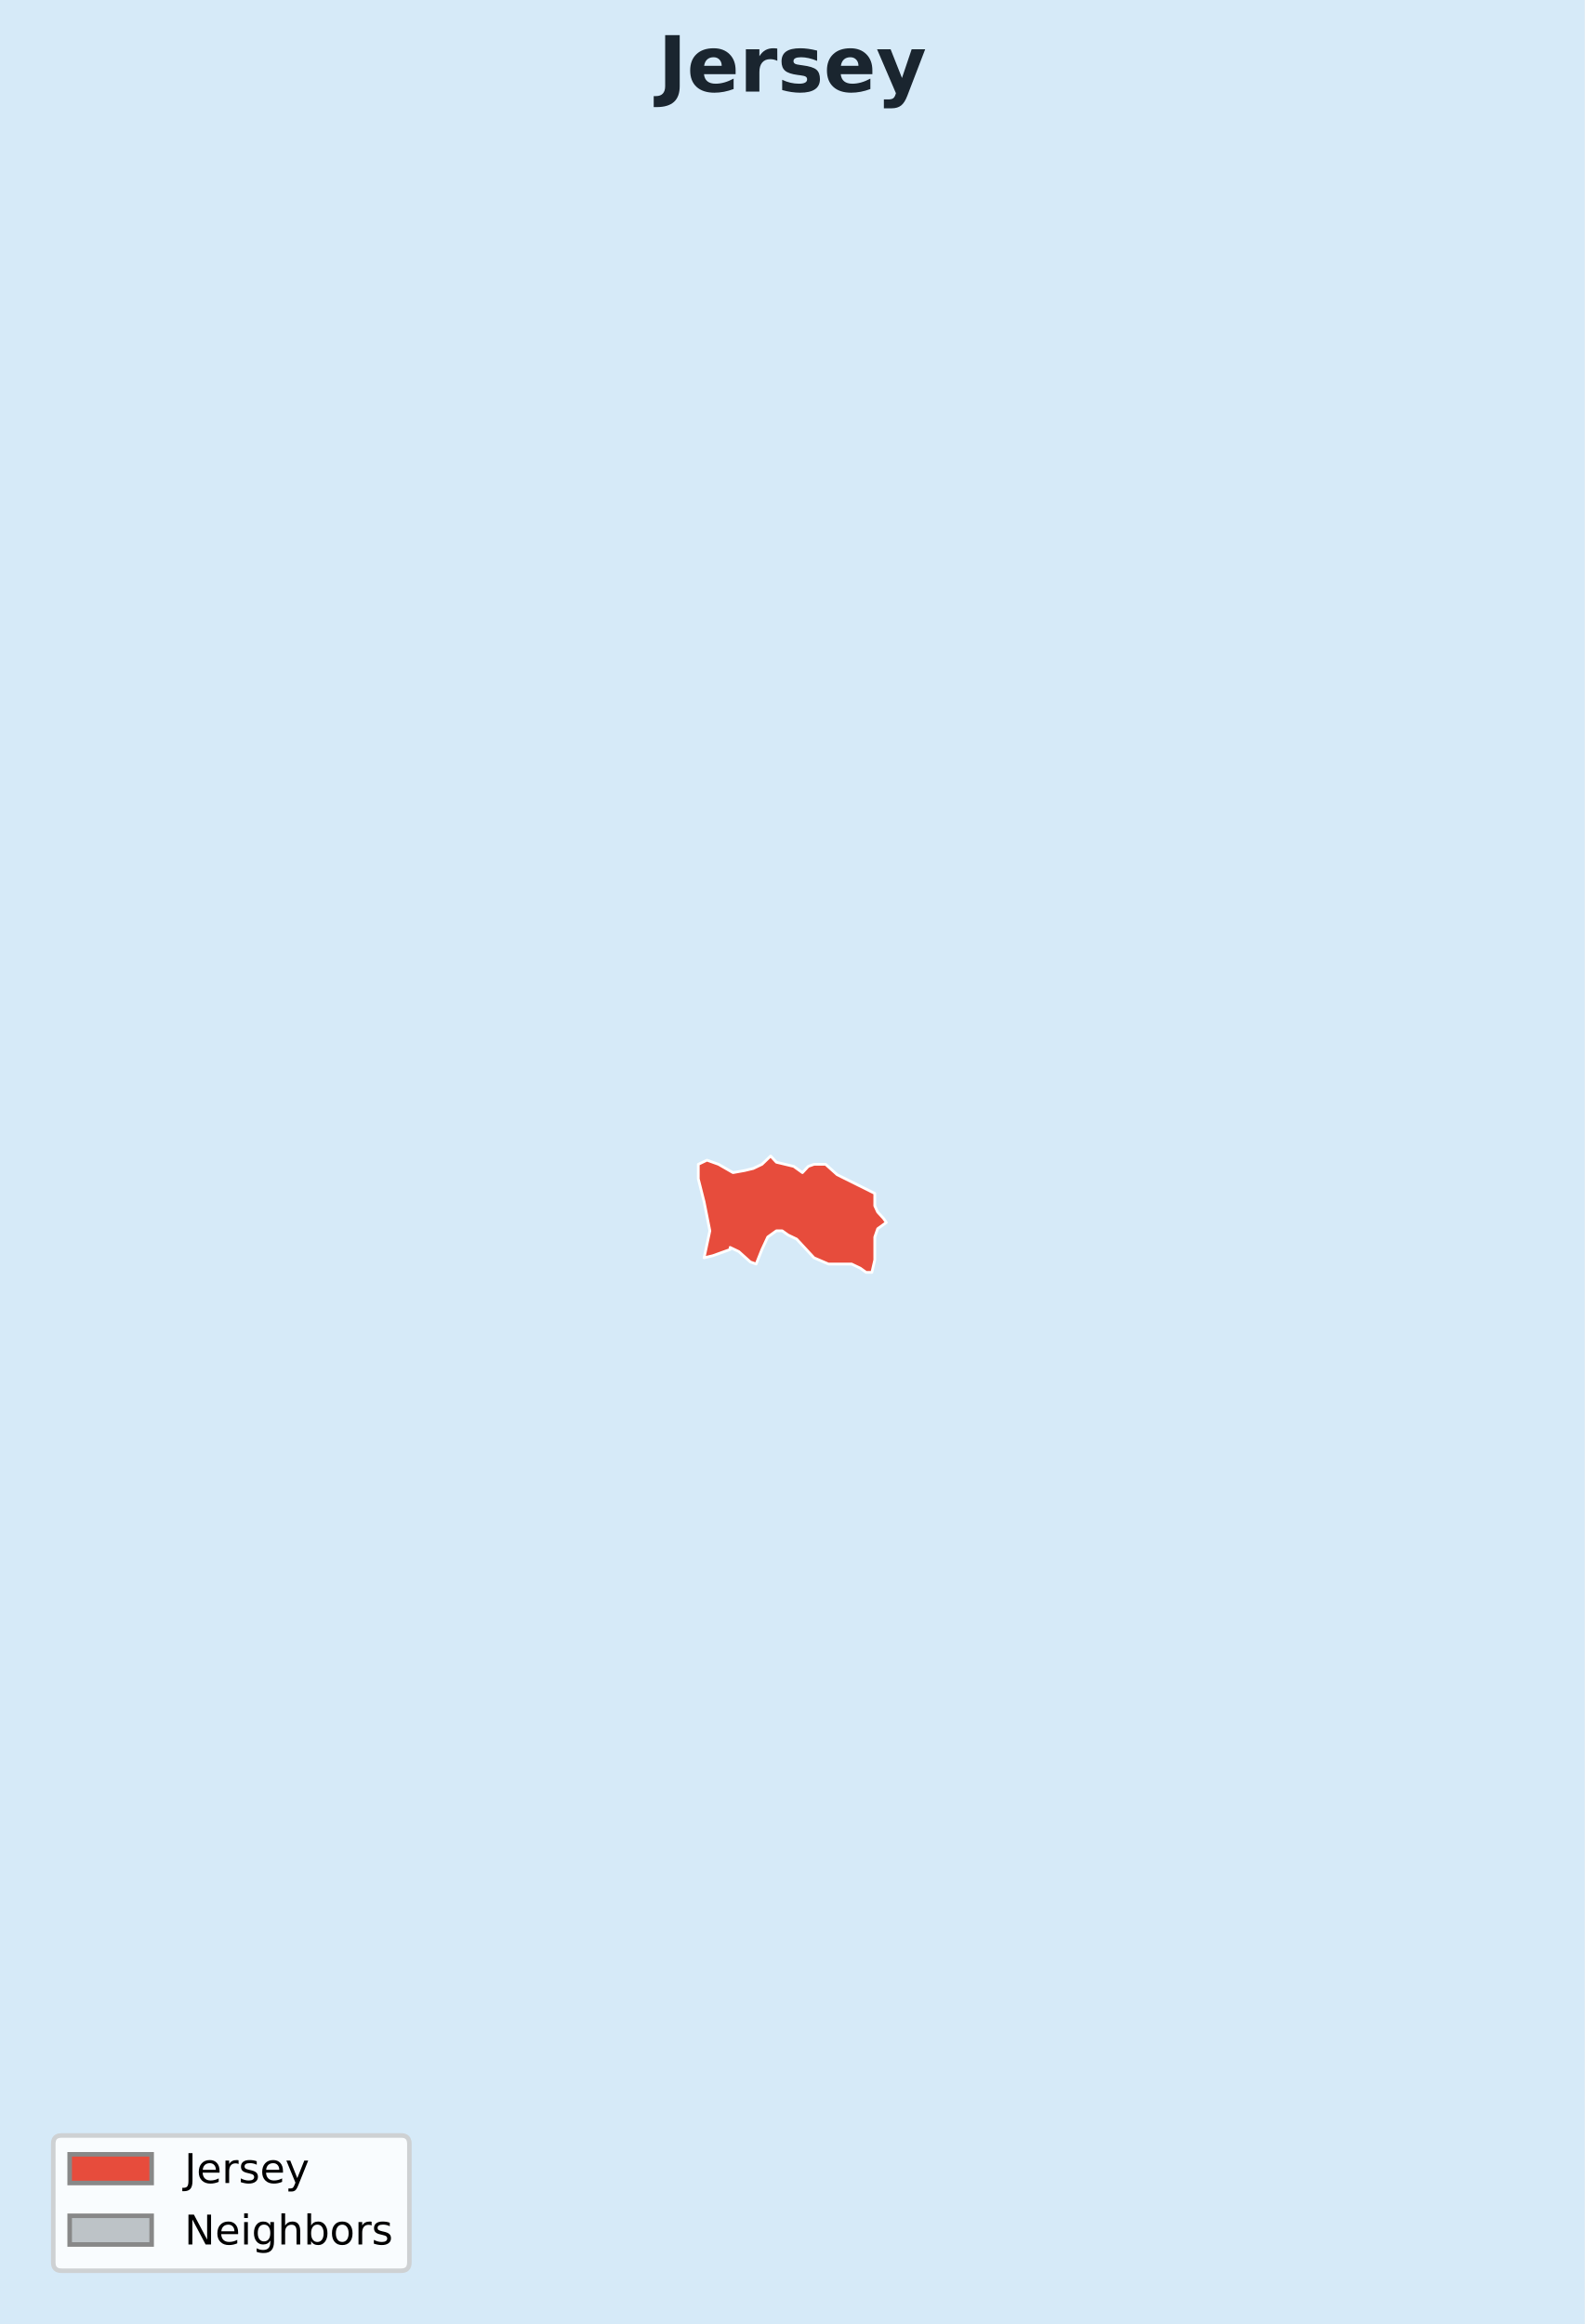
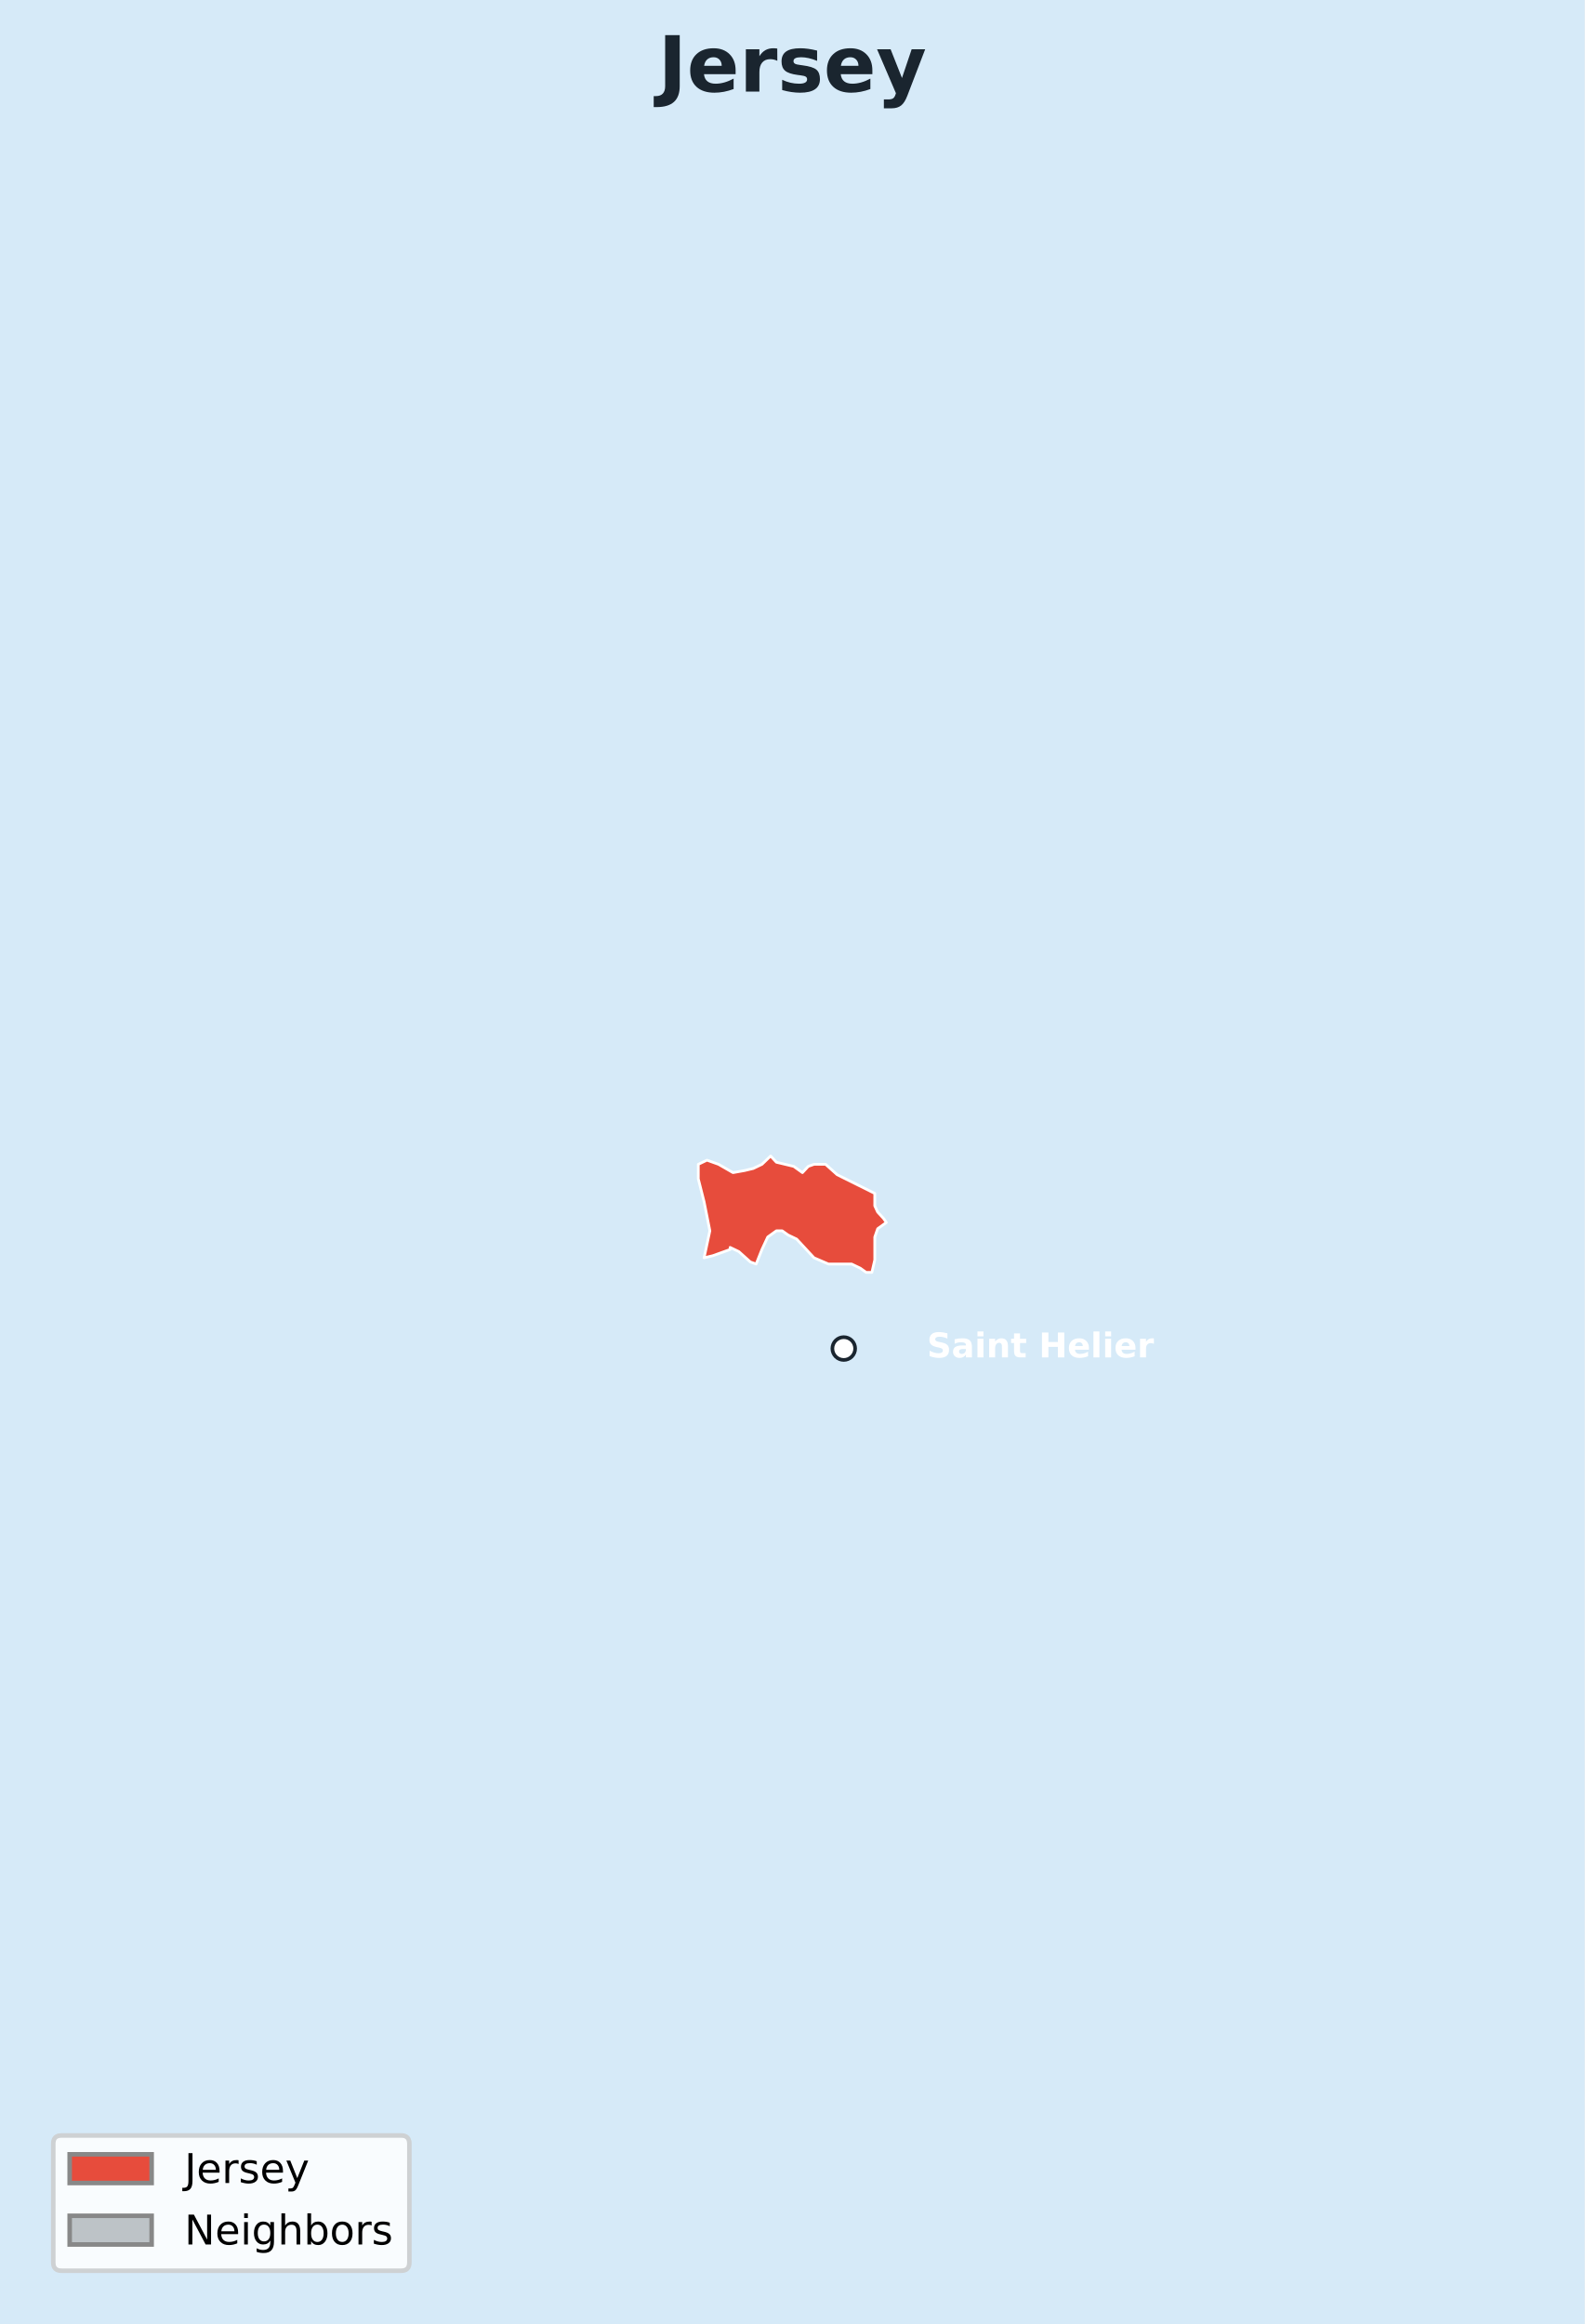
<svg xmlns="http://www.w3.org/2000/svg" xmlns:xlink="http://www.w3.org/1999/xlink" width="347.983pt" height="510.356pt" viewBox="0 0 347.983 510.356" version="1.1">
  <defs>
    <style type="text/css">*{stroke-linejoin: round; stroke-linecap: butt}</style>
  </defs>
  <g id="figure_1">
    <g id="patch_1">
      <path d="M 0 510.356  L 347.983 510.356  L 347.983 -0  L 0 -0  z " style="fill: #d6eaf8" />
    </g>
    <g id="axes_1">
      <g id="PatchCollection_1">
        <defs>
-           <path id="m0038daddb3" d="M 153.343 -251.476  L 153.343 -254.67  L 155.249 -255.582  L 157.79 -254.67  L 160.967 -252.845  L 163.508 -253.301  L 165.414 -253.757  L 167.32 -254.67  L 169.227 -256.495  L 170.497 -255.126  L 174.309 -254.214  L 176.215 -252.845  L 177.486 -254.214  L 178.757 -254.67  L 181.298 -254.67  L 183.84 -252.389  L 192.099 -248.282  L 192.099 -245.545  L 192.734 -244.176  L 194.005 -242.808  L 194.64 -241.895  L 192.734 -240.526  L 192.099 -238.701  L 192.099 -236.42  L 192.099 -233.683  L 191.464 -230.945  L 190.193 -230.945  L 188.922 -231.858  L 187.016 -232.77  L 181.934 -232.77  L 178.757 -234.139  L 174.945 -238.245  L 173.039 -239.158  L 171.768 -240.07  L 170.497 -240.07  L 168.591 -238.701  L 167.32 -235.964  L 166.05 -232.77  L 164.779 -233.226  L 162.238 -235.508  L 160.332 -236.42  L 160.332 -235.964  L 156.52 -234.595  L 154.614 -234.139  L 155.884 -240.07  L 154.614 -246.457  z " style="stroke: #ffffff; stroke-width: 0.6" />
+           <path id="m08e5f05a05" d="M 153.343 -251.476  L 153.343 -254.67  L 155.249 -255.582  L 157.79 -254.67  L 160.967 -252.845  L 163.508 -253.301  L 165.414 -253.757  L 167.32 -254.67  L 169.227 -256.495  L 170.497 -255.126  L 174.309 -254.214  L 176.215 -252.845  L 177.486 -254.214  L 178.757 -254.67  L 181.298 -254.67  L 183.84 -252.389  L 192.099 -248.282  L 192.099 -245.545  L 192.734 -244.176  L 194.005 -242.808  L 194.64 -241.895  L 192.734 -240.526  L 192.099 -238.701  L 192.099 -236.42  L 192.099 -233.683  L 191.464 -230.945  L 190.193 -230.945  L 188.922 -231.858  L 187.016 -232.77  L 181.934 -232.77  L 178.757 -234.139  L 174.945 -238.245  L 173.039 -239.158  L 171.768 -240.07  L 170.497 -240.07  L 168.591 -238.701  L 167.32 -235.964  L 166.05 -232.77  L 164.779 -233.226  L 162.238 -235.508  L 160.332 -236.42  L 160.332 -235.964  L 156.52 -234.595  L 154.614 -234.139  L 155.884 -240.07  L 154.614 -246.457  z " style="stroke: #ffffff; stroke-width: 0.6" />
        </defs>
-         <g clip-path="url(#p3e92e43907)">
-           <use xlink:href="#m0038daddb3" x="0" y="510.356" style="fill: #e74c3c; stroke: #ffffff; stroke-width: 0.6" />
+         <g clip-path="url(#p7215368292)">
+           <use xlink:href="#m08e5f05a05" x="0" y="510.356" style="fill: #e74c3c; stroke: #ffffff; stroke-width: 0.6" />
        </g>
      </g>
      <g id="text_1">
        <g style="fill: #1a252f" transform="translate(144.5073 20.11602) scale(0.17 -0.17)">
          <defs>
            <path id="DejaVuSans-Bold-2d" d="M 588 4666  L 1791 4666  L 1791 453  Q 1791 -419 1317 -850  Q 844 -1281 -116 -1281  L -359 -1281  L -359 -372  L -172 -372  Q 203 -372 395 -162  Q 588 47 588 453  L 588 4666  z " transform="scale(0.015625)" />
            <path id="DejaVuSans-Bold-48" d="M 4031 1759  L 4031 1441  L 1416 1441  Q 1456 1047 1700 850  Q 1944 653 2381 653  Q 2734 653 3104 758  Q 3475 863 3866 1075  L 3866 213  Q 3469 63 3072 -14  Q 2675 -91 2278 -91  Q 1328 -91 801 392  Q 275 875 275 1747  Q 275 2603 792 3093  Q 1309 3584 2216 3584  Q 3041 3584 3536 3087  Q 4031 2591 4031 1759  z M 2881 2131  Q 2881 2450 2695 2645  Q 2509 2841 2209 2841  Q 1884 2841 1681 2658  Q 1478 2475 1428 2131  L 2881 2131  z " transform="scale(0.015625)" />
            <path id="DejaVuSans-Bold-55" d="M 3138 2547  Q 2991 2616 2845 2648  Q 2700 2681 2553 2681  Q 2122 2681 1889 2404  Q 1656 2128 1656 1613  L 1656 0  L 538 0  L 538 3500  L 1656 3500  L 1656 2925  Q 1872 3269 2151 3426  Q 2431 3584 2822 3584  Q 2878 3584 2943 3579  Q 3009 3575 3134 3559  L 3138 2547  z " transform="scale(0.015625)" />
            <path id="DejaVuSans-Bold-56" d="M 3272 3391  L 3272 2541  Q 2913 2691 2578 2766  Q 2244 2841 1947 2841  Q 1628 2841 1473 2761  Q 1319 2681 1319 2516  Q 1319 2381 1436 2309  Q 1553 2238 1856 2203  L 2053 2175  Q 2913 2066 3209 1816  Q 3506 1566 3506 1031  Q 3506 472 3093 190  Q 2681 -91 1863 -91  Q 1516 -91 1145 -36  Q 775 19 384 128  L 384 978  Q 719 816 1070 734  Q 1422 653 1784 653  Q 2113 653 2278 743  Q 2444 834 2444 1013  Q 2444 1163 2330 1236  Q 2216 1309 1875 1350  L 1678 1375  Q 931 1469 631 1722  Q 331 1975 331 2491  Q 331 3047 712 3315  Q 1094 3584 1881 3584  Q 2191 3584 2531 3537  Q 2872 3491 3272 3391  z " transform="scale(0.015625)" />
            <path id="DejaVuSans-Bold-5c" d="M 78 3500  L 1197 3500  L 2138 1125  L 2938 3500  L 4056 3500  L 2584 -331  Q 2363 -916 2067 -1148  Q 1772 -1381 1288 -1381  L 641 -1381  L 641 -647  L 991 -647  Q 1275 -647 1404 -556  Q 1534 -466 1606 -231  L 1638 -134  L 78 3500  z " transform="scale(0.015625)" />
          </defs>
          <use xlink:href="#DejaVuSans-Bold-2d" />
          <use xlink:href="#DejaVuSans-Bold-48" transform="translate(37.20312 0)" />
          <use xlink:href="#DejaVuSans-Bold-55" transform="translate(105.0312 0)" />
          <use xlink:href="#DejaVuSans-Bold-56" transform="translate(154.3438 0)" />
          <use xlink:href="#DejaVuSans-Bold-48" transform="translate(213.8594 0)" />
          <use xlink:href="#DejaVuSans-Bold-5c" transform="translate(281.6875 0)" />
        </g>
      </g>
+       <g id="line2d_1">
+         <path d="M 185.29 296.144  " clip-path="url(#p7215368292)" style="fill: none; stroke: #ffffff; stroke-width: 1.5; stroke-linecap: square" />
+         <defs>
+           <path id="m37da0dd381" d="M 0 2.5  C 0.663 2.5 1.299 2.237 1.768 1.768  C 2.237 1.299 2.5 0.663 2.5 0  C 2.5 -0.663 2.237 -1.299 1.768 -1.768  C 1.299 -2.237 0.663 -2.5 0 -2.5  C -0.663 -2.5 -1.299 -2.237 -1.768 -1.768  C -2.237 -1.299 -2.5 -0.663 -2.5 0  C -2.5 0.663 -2.237 1.299 -1.768 1.768  C -1.299 2.237 -0.663 2.5 0 2.5  z " style="stroke: #1a252f; stroke-width: 0.8" />
+         </defs>
+         <g clip-path="url(#p7215368292)">
+           <use xlink:href="#m37da0dd381" x="185.29" y="296.144" style="fill: #ffffff; stroke: #1a252f; stroke-width: 0.8" />
+         </g>
+       </g>
+       <g id="text_2">
+         <g clip-path="url(#p7215368292)">
+           <g style="fill: #ffffff" transform="translate(203.5582 298.0921) scale(0.075 -0.075)">
+             <defs>
+               <path id="DejaVuSans-Bold-36" d="M 3834 4519  L 3834 3531  Q 3450 3703 3084 3790  Q 2719 3878 2394 3878  Q 1963 3878 1756 3759  Q 1550 3641 1550 3391  Q 1550 3203 1689 3098  Q 1828 2994 2194 2919  L 2706 2816  Q 3484 2659 3812 2340  Q 4141 2022 4141 1434  Q 4141 663 3683 286  Q 3225 -91 2284 -91  Q 1841 -91 1394 -6  Q 947 78 500 244  L 500 1259  Q 947 1022 1364 901  Q 1781 781 2169 781  Q 2563 781 2772 912  Q 2981 1044 2981 1288  Q 2981 1506 2839 1625  Q 2697 1744 2272 1838  L 1806 1941  Q 1106 2091 782 2419  Q 459 2747 459 3303  Q 459 4000 909 4375  Q 1359 4750 2203 4750  Q 2588 4750 2994 4692  Q 3400 4634 3834 4519  z " transform="scale(0.015625)" />
+               <path id="DejaVuSans-Bold-44" d="M 2106 1575  Q 1756 1575 1579 1456  Q 1403 1338 1403 1106  Q 1403 894 1545 773  Q 1688 653 1941 653  Q 2256 653 2472 879  Q 2688 1106 2688 1447  L 2688 1575  L 2106 1575  z M 3816 1997  L 3816 0  L 2688 0  L 2688 519  Q 2463 200 2181 54  Q 1900 -91 1497 -91  Q 953 -91 614 226  Q 275 544 275 1050  Q 275 1666 698 1953  Q 1122 2241 2028 2241  L 2688 2241  L 2688 2328  Q 2688 2594 2478 2717  Q 2269 2841 1825 2841  Q 1466 2841 1156 2769  Q 847 2697 581 2553  L 581 3406  Q 941 3494 1303 3539  Q 1666 3584 2028 3584  Q 2975 3584 3395 3211  Q 3816 2838 3816 1997  z " transform="scale(0.015625)" />
+               <path id="DejaVuSans-Bold-4c" d="M 538 3500  L 1656 3500  L 1656 0  L 538 0  L 538 3500  z M 538 4863  L 1656 4863  L 1656 3950  L 538 3950  L 538 4863  z " transform="scale(0.015625)" />
+               <path id="DejaVuSans-Bold-51" d="M 4056 2131  L 4056 0  L 2931 0  L 2931 347  L 2931 1631  Q 2931 2084 2911 2256  Q 2891 2428 2841 2509  Q 2775 2619 2662 2680  Q 2550 2741 2406 2741  Q 2056 2741 1856 2470  Q 1656 2200 1656 1722  L 1656 0  L 538 0  L 538 3500  L 1656 3500  L 1656 2988  Q 1909 3294 2193 3439  Q 2478 3584 2822 3584  Q 3428 3584 3742 3212  Q 4056 2841 4056 2131  z " transform="scale(0.015625)" />
+               <path id="DejaVuSans-Bold-57" d="M 1759 4494  L 1759 3500  L 2913 3500  L 2913 2700  L 1759 2700  L 1759 1216  Q 1759 972 1856 886  Q 1953 800 2241 800  L 2816 800  L 2816 0  L 1856 0  Q 1194 0 917 276  Q 641 553 641 1216  L 641 2700  L 84 2700  L 84 3500  L 641 3500  L 641 4494  L 1759 4494  z " transform="scale(0.015625)" />
+               <path id="DejaVuSans-Bold-3" transform="scale(0.015625)" />
+               <path id="DejaVuSans-Bold-2b" d="M 588 4666  L 1791 4666  L 1791 2888  L 3566 2888  L 3566 4666  L 4769 4666  L 4769 0  L 3566 0  L 3566 1978  L 1791 1978  L 1791 0  L 588 0  L 588 4666  z " transform="scale(0.015625)" />
+               <path id="DejaVuSans-Bold-4f" d="M 538 4863  L 1656 4863  L 1656 0  L 538 0  L 538 4863  z " transform="scale(0.015625)" />
+             </defs>
+             <use xlink:href="#DejaVuSans-Bold-36" />
+             <use xlink:href="#DejaVuSans-Bold-44" transform="translate(72.01562 0)" />
+             <use xlink:href="#DejaVuSans-Bold-4c" transform="translate(139.5 0)" />
+             <use xlink:href="#DejaVuSans-Bold-51" transform="translate(173.7812 0)" />
+             <use xlink:href="#DejaVuSans-Bold-57" transform="translate(244.9688 0)" />
+             <use xlink:href="#DejaVuSans-Bold-3" transform="translate(292.7656 0)" />
+             <use xlink:href="#DejaVuSans-Bold-2b" transform="translate(327.5781 0)" />
+             <use xlink:href="#DejaVuSans-Bold-48" transform="translate(411.2656 0)" />
+             <use xlink:href="#DejaVuSans-Bold-4f" transform="translate(479.0938 0)" />
+             <use xlink:href="#DejaVuSans-Bold-4c" transform="translate(513.375 0)" />
+             <use xlink:href="#DejaVuSans-Bold-48" transform="translate(547.6562 0)" />
+             <use xlink:href="#DejaVuSans-Bold-55" transform="translate(615.4844 0)" />
+           </g>
+         </g>
+       </g>
      <g id="legend_1">
        <g id="patch_2">
          <path d="M 13.5 498.656  L 88.097 498.656  Q 89.897 498.656 89.897 496.856  L 89.897 470.755  Q 89.897 468.955 88.097 468.955  L 13.5 468.955  Q 11.7 468.955 11.7 470.755  L 11.7 496.856  Q 11.7 498.656 13.5 498.656  z " style="fill: #ffffff; opacity: 0.85; stroke: #cccccc; stroke-linejoin: miter" />
        </g>
        <g id="patch_3">
          <path d="M 15.3 479.393  L 33.3 479.393  L 33.3 473.093  L 15.3 473.093  z " style="fill: #e74c3c; stroke: #888888; stroke-linejoin: miter" />
        </g>
-         <g id="text_2">
+         <g id="text_3">
          <g transform="translate(40.5 479.3932) scale(0.09 -0.09)">
            <defs>
              <path id="DejaVuSans-2d" d="M 628 4666  L 1259 4666  L 1259 325  Q 1259 -519 939 -900  Q 619 -1281 -91 -1281  L -331 -1281  L -331 -750  L -134 -750  Q 284 -750 456 -515  Q 628 -281 628 325  L 628 4666  z " transform="scale(0.015625)" />
              <path id="DejaVuSans-48" d="M 3597 1894  L 3597 1613  L 953 1613  Q 991 1019 1311 708  Q 1631 397 2203 397  Q 2534 397 2845 478  Q 3156 559 3463 722  L 3463 178  Q 3153 47 2828 -22  Q 2503 -91 2169 -91  Q 1331 -91 842 396  Q 353 884 353 1716  Q 353 2575 817 3079  Q 1281 3584 2069 3584  Q 2775 3584 3186 3129  Q 3597 2675 3597 1894  z M 3022 2063  Q 3016 2534 2758 2815  Q 2500 3097 2075 3097  Q 1594 3097 1305 2825  Q 1016 2553 972 2059  L 3022 2063  z " transform="scale(0.015625)" />
              <path id="DejaVuSans-55" d="M 2631 2963  Q 2534 3019 2420 3045  Q 2306 3072 2169 3072  Q 1681 3072 1420 2755  Q 1159 2438 1159 1844  L 1159 0  L 581 0  L 581 3500  L 1159 3500  L 1159 2956  Q 1341 3275 1631 3429  Q 1922 3584 2338 3584  Q 2397 3584 2469 3576  Q 2541 3569 2628 3553  L 2631 2963  z " transform="scale(0.015625)" />
              <path id="DejaVuSans-56" d="M 2834 3397  L 2834 2853  Q 2591 2978 2328 3040  Q 2066 3103 1784 3103  Q 1356 3103 1142 2972  Q 928 2841 928 2578  Q 928 2378 1081 2264  Q 1234 2150 1697 2047  L 1894 2003  Q 2506 1872 2764 1633  Q 3022 1394 3022 966  Q 3022 478 2636 193  Q 2250 -91 1575 -91  Q 1294 -91 989 -36  Q 684 19 347 128  L 347 722  Q 666 556 975 473  Q 1284 391 1588 391  Q 1994 391 2212 530  Q 2431 669 2431 922  Q 2431 1156 2273 1281  Q 2116 1406 1581 1522  L 1381 1569  Q 847 1681 609 1914  Q 372 2147 372 2553  Q 372 3047 722 3315  Q 1072 3584 1716 3584  Q 2034 3584 2315 3537  Q 2597 3491 2834 3397  z " transform="scale(0.015625)" />
              <path id="DejaVuSans-5c" d="M 2059 -325  Q 1816 -950 1584 -1140  Q 1353 -1331 966 -1331  L 506 -1331  L 506 -850  L 844 -850  Q 1081 -850 1212 -737  Q 1344 -625 1503 -206  L 1606 56  L 191 3500  L 800 3500  L 1894 763  L 2988 3500  L 3597 3500  L 2059 -325  z " transform="scale(0.015625)" />
            </defs>
            <use xlink:href="#DejaVuSans-2d" />
            <use xlink:href="#DejaVuSans-48" transform="translate(29.5 0)" />
            <use xlink:href="#DejaVuSans-55" transform="translate(91.03125 0)" />
            <use xlink:href="#DejaVuSans-56" transform="translate(132.1406 0)" />
            <use xlink:href="#DejaVuSans-48" transform="translate(184.2344 0)" />
            <use xlink:href="#DejaVuSans-5c" transform="translate(245.7656 0)" />
          </g>
        </g>
        <g id="patch_4">
          <path d="M 15.3 492.894  L 33.3 492.894  L 33.3 486.594  L 15.3 486.594  z " style="fill: #bdc3c7; stroke: #888888; stroke-linejoin: miter" />
        </g>
-         <g id="text_3">
+         <g id="text_4">
          <g transform="translate(40.5 492.8939) scale(0.09 -0.09)">
            <defs>
              <path id="DejaVuSans-31" d="M 628 4666  L 1478 4666  L 3547 763  L 3547 4666  L 4159 4666  L 4159 0  L 3309 0  L 1241 3903  L 1241 0  L 628 0  L 628 4666  z " transform="scale(0.015625)" />
              <path id="DejaVuSans-4c" d="M 603 3500  L 1178 3500  L 1178 0  L 603 0  L 603 3500  z M 603 4863  L 1178 4863  L 1178 4134  L 603 4134  L 603 4863  z " transform="scale(0.015625)" />
              <path id="DejaVuSans-4a" d="M 2906 1791  Q 2906 2416 2648 2759  Q 2391 3103 1925 3103  Q 1463 3103 1205 2759  Q 947 2416 947 1791  Q 947 1169 1205 825  Q 1463 481 1925 481  Q 2391 481 2648 825  Q 2906 1169 2906 1791  z M 3481 434  Q 3481 -459 3084 -895  Q 2688 -1331 1869 -1331  Q 1566 -1331 1297 -1286  Q 1028 -1241 775 -1147  L 775 -588  Q 1028 -725 1275 -790  Q 1522 -856 1778 -856  Q 2344 -856 2625 -561  Q 2906 -266 2906 331  L 2906 616  Q 2728 306 2450 153  Q 2172 0 1784 0  Q 1141 0 747 490  Q 353 981 353 1791  Q 353 2603 747 3093  Q 1141 3584 1784 3584  Q 2172 3584 2450 3431  Q 2728 3278 2906 2969  L 2906 3500  L 3481 3500  L 3481 434  z " transform="scale(0.015625)" />
              <path id="DejaVuSans-4b" d="M 3513 2113  L 3513 0  L 2938 0  L 2938 2094  Q 2938 2591 2744 2837  Q 2550 3084 2163 3084  Q 1697 3084 1428 2787  Q 1159 2491 1159 1978  L 1159 0  L 581 0  L 581 4863  L 1159 4863  L 1159 2956  Q 1366 3272 1645 3428  Q 1925 3584 2291 3584  Q 2894 3584 3203 3211  Q 3513 2838 3513 2113  z " transform="scale(0.015625)" />
              <path id="DejaVuSans-45" d="M 3116 1747  Q 3116 2381 2855 2742  Q 2594 3103 2138 3103  Q 1681 3103 1420 2742  Q 1159 2381 1159 1747  Q 1159 1113 1420 752  Q 1681 391 2138 391  Q 2594 391 2855 752  Q 3116 1113 3116 1747  z M 1159 2969  Q 1341 3281 1617 3432  Q 1894 3584 2278 3584  Q 2916 3584 3314 3078  Q 3713 2572 3713 1747  Q 3713 922 3314 415  Q 2916 -91 2278 -91  Q 1894 -91 1617 61  Q 1341 213 1159 525  L 1159 0  L 581 0  L 581 4863  L 1159 4863  L 1159 2969  z " transform="scale(0.015625)" />
              <path id="DejaVuSans-52" d="M 1959 3097  Q 1497 3097 1228 2736  Q 959 2375 959 1747  Q 959 1119 1226 758  Q 1494 397 1959 397  Q 2419 397 2687 759  Q 2956 1122 2956 1747  Q 2956 2369 2687 2733  Q 2419 3097 1959 3097  z M 1959 3584  Q 2709 3584 3137 3096  Q 3566 2609 3566 1747  Q 3566 888 3137 398  Q 2709 -91 1959 -91  Q 1206 -91 779 398  Q 353 888 353 1747  Q 353 2609 779 3096  Q 1206 3584 1959 3584  z " transform="scale(0.015625)" />
            </defs>
            <use xlink:href="#DejaVuSans-31" />
            <use xlink:href="#DejaVuSans-48" transform="translate(74.8125 0)" />
            <use xlink:href="#DejaVuSans-4c" transform="translate(136.3438 0)" />
            <use xlink:href="#DejaVuSans-4a" transform="translate(164.125 0)" />
            <use xlink:href="#DejaVuSans-4b" transform="translate(227.6094 0)" />
            <use xlink:href="#DejaVuSans-45" transform="translate(290.9844 0)" />
            <use xlink:href="#DejaVuSans-52" transform="translate(354.4688 0)" />
            <use xlink:href="#DejaVuSans-55" transform="translate(415.6562 0)" />
            <use xlink:href="#DejaVuSans-56" transform="translate(456.7656 0)" />
          </g>
        </g>
      </g>
    </g>
  </g>
  <defs>
-     <clipPath id="p3e92e43907">
+     <clipPath id="p7215368292">
      <rect x="7.2" y="30.116" width="333.583" height="473.04" />
    </clipPath>
  </defs>
</svg>
